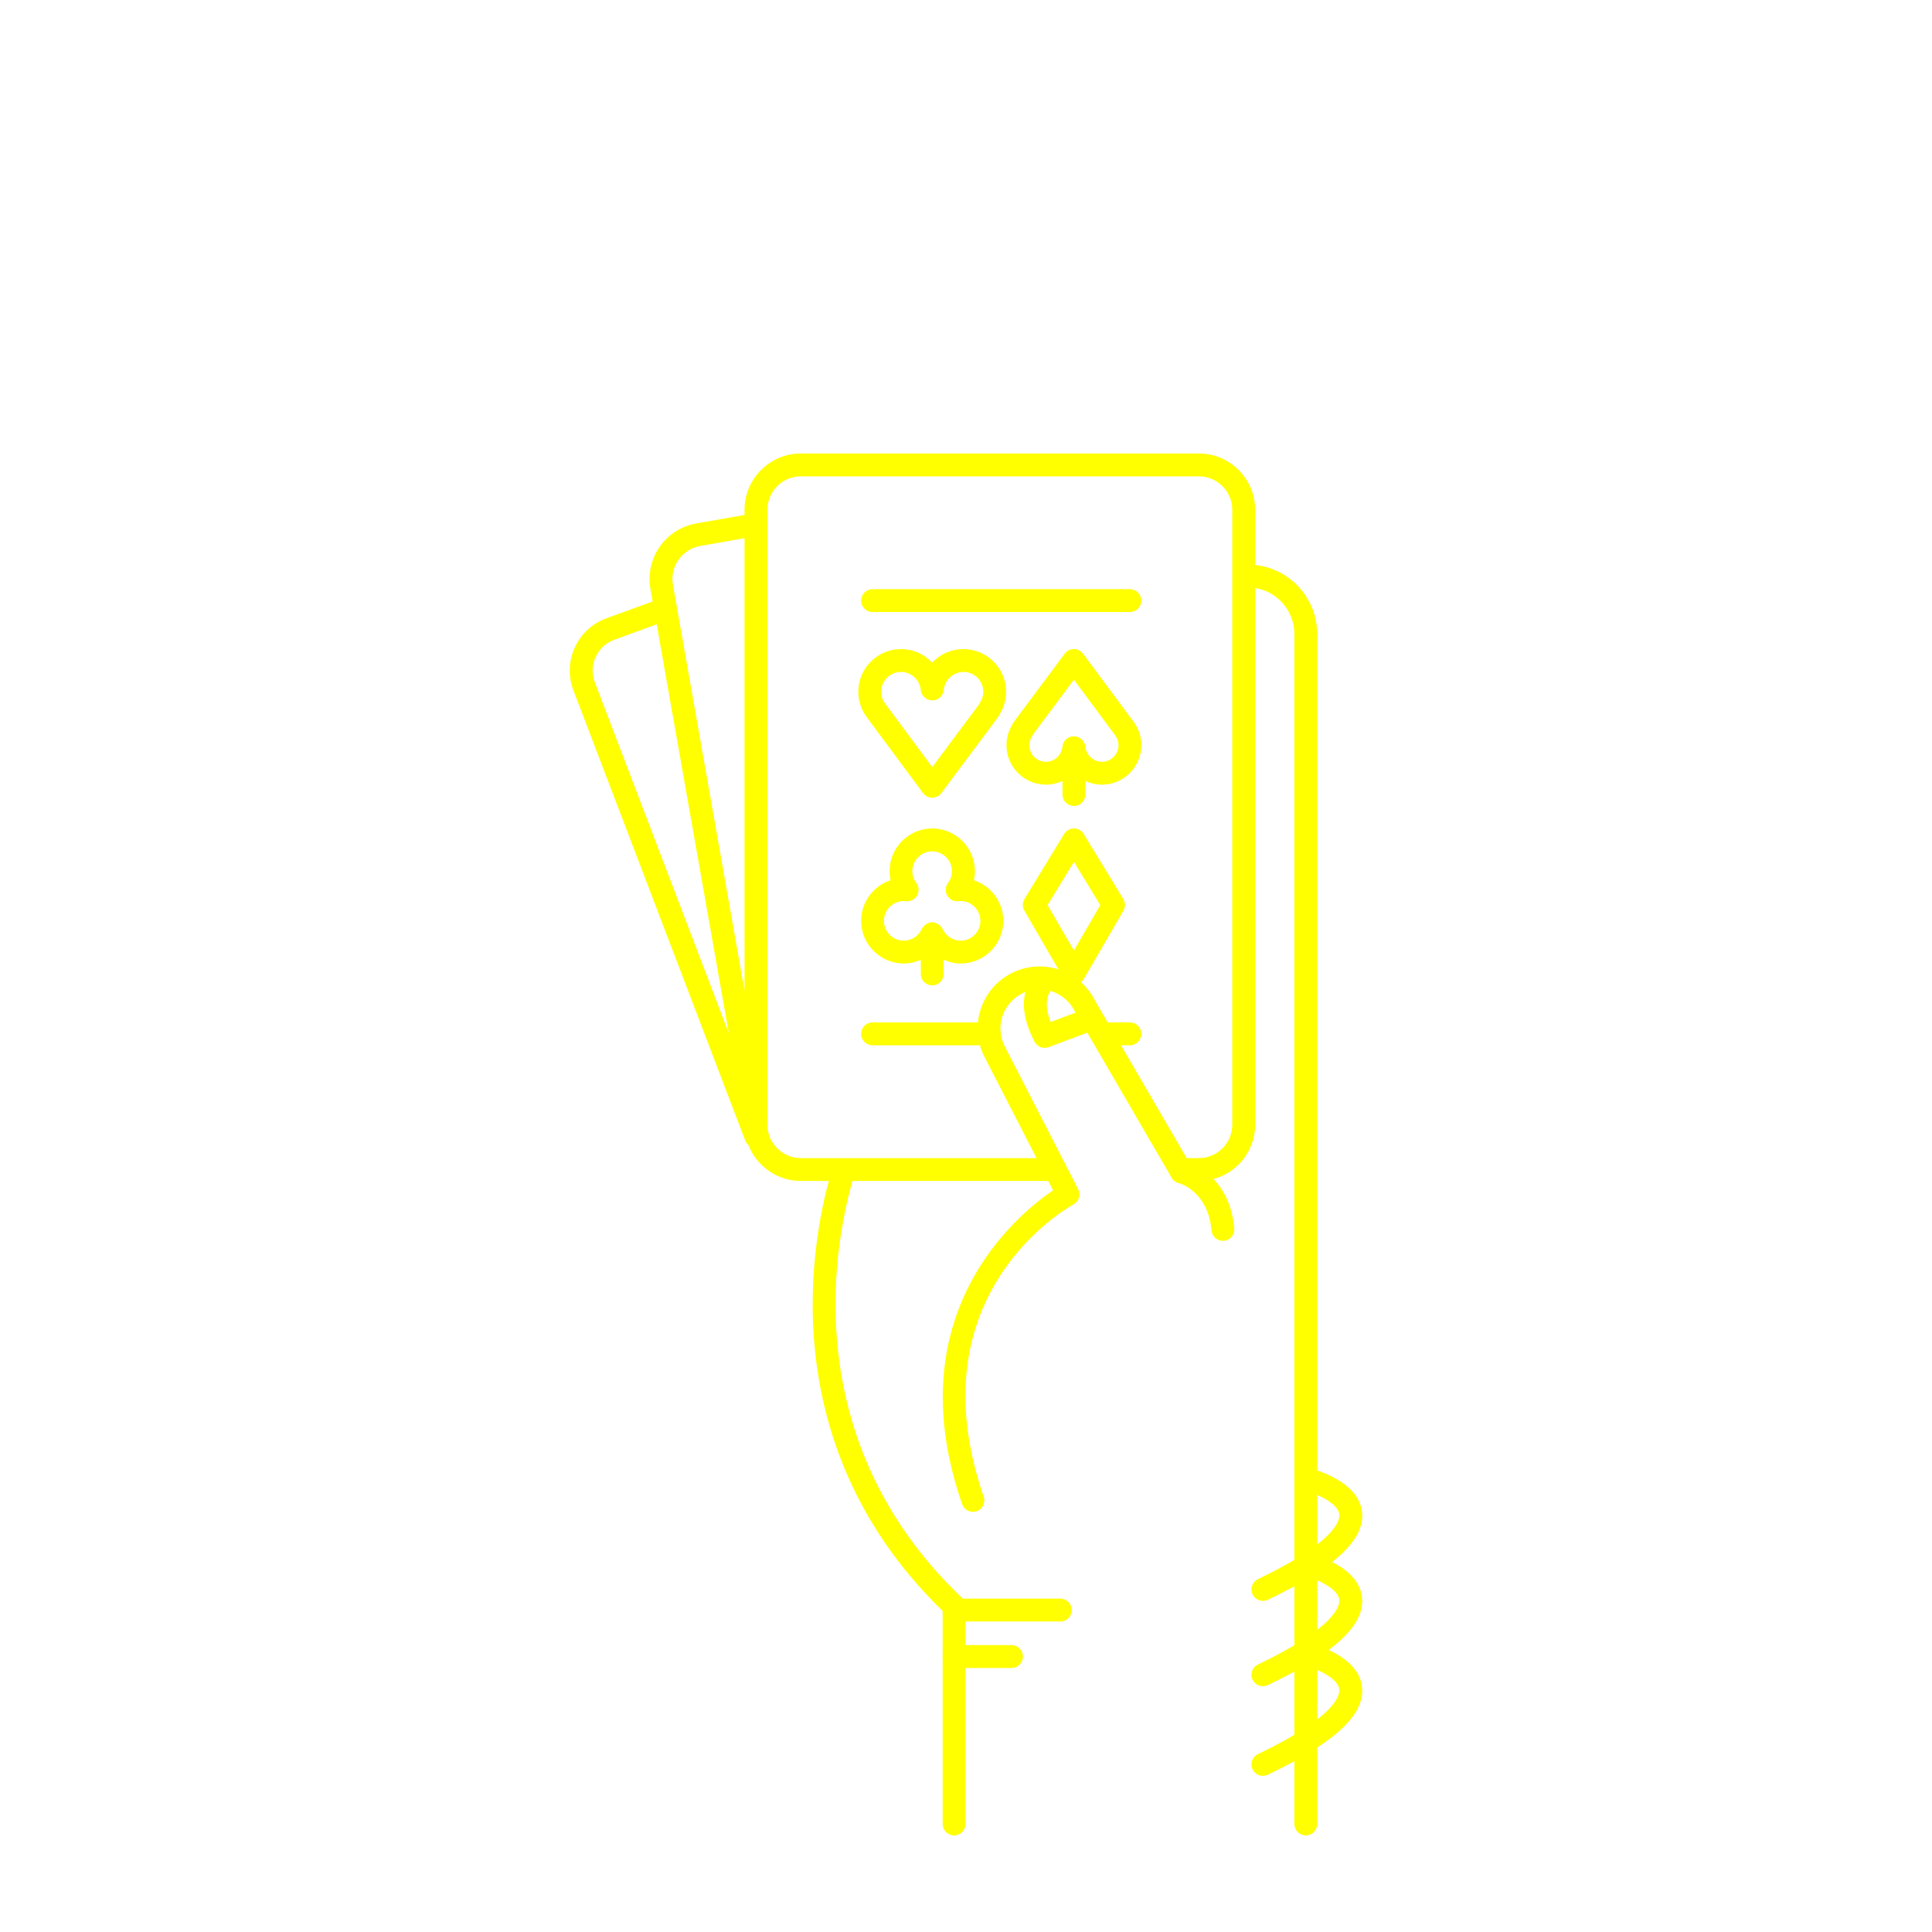
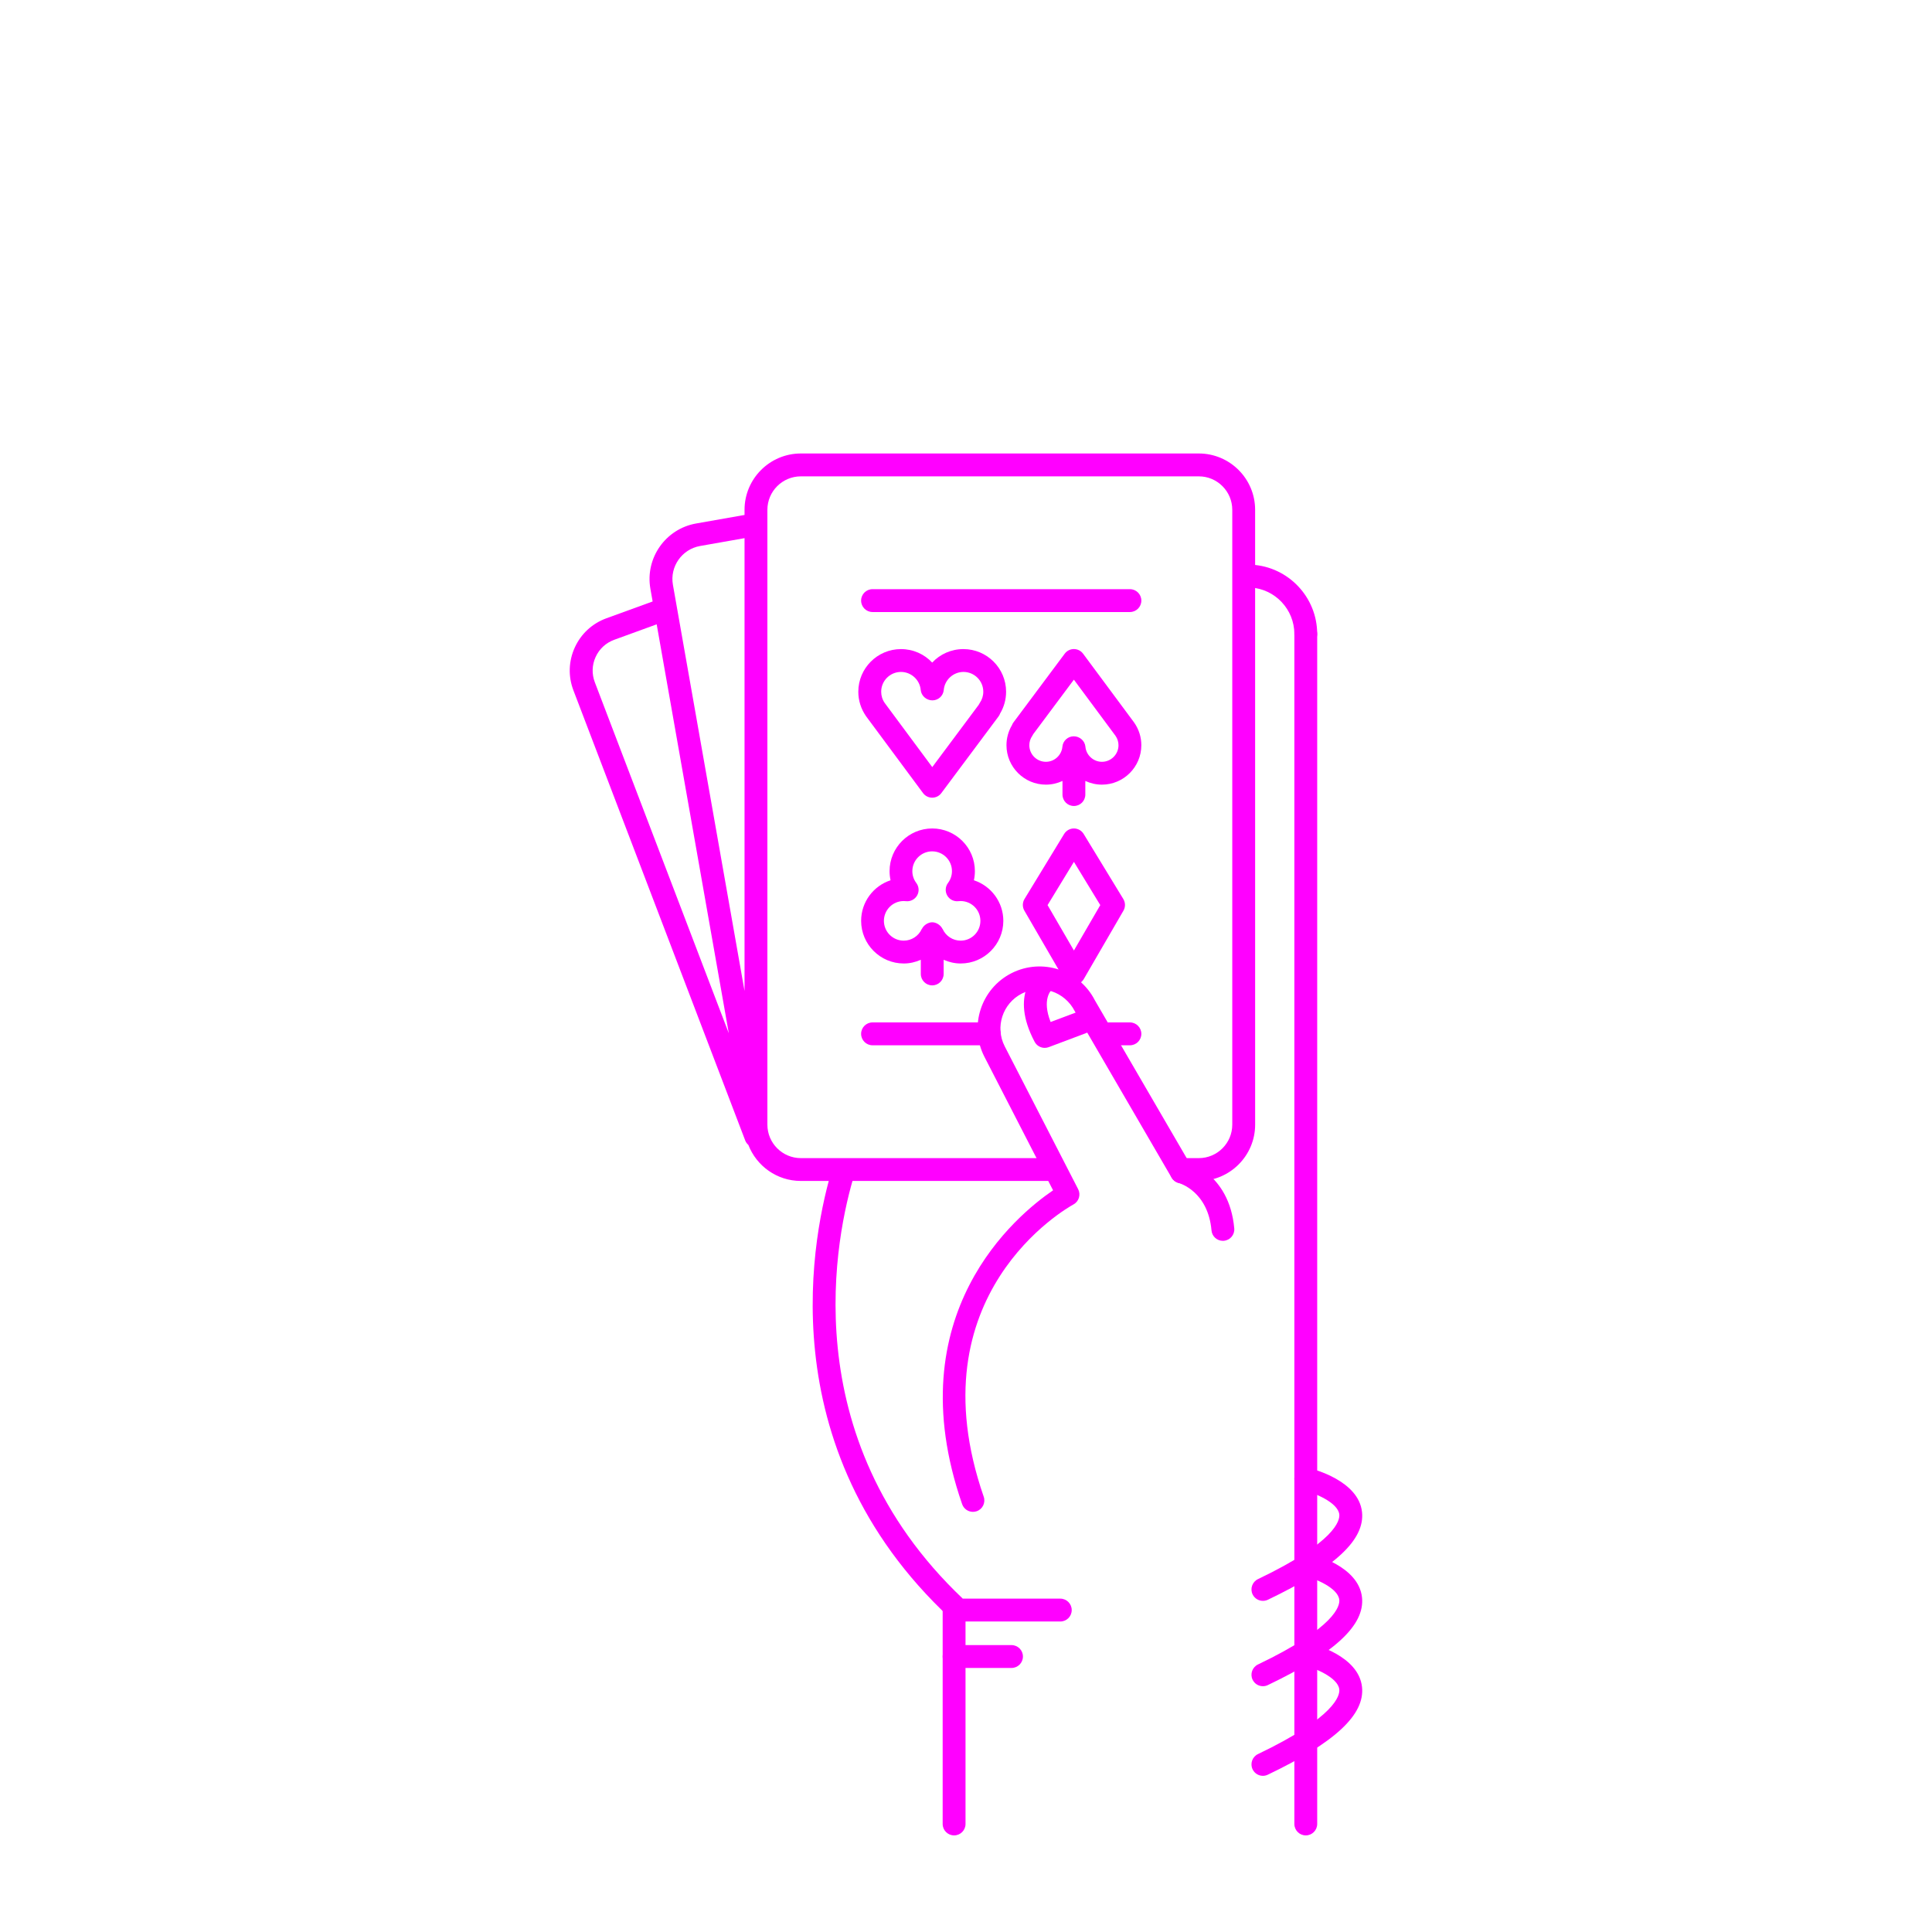
- <svg xmlns="http://www.w3.org/2000/svg" version="1.1" x="0px" y="0px" viewBox="0 0 100 100" enable-background="new 0 0 100 100" xml:space="preserve" style="fill:yellow">
+ <svg xmlns="http://www.w3.org/2000/svg" version="1.1" x="0px" y="0px" viewBox="0 0 100 100" enable-background="new 0 0 100 100" xml:space="preserve" style="fill:fuchsia">
  <path d="M67.587,33.405c-0.326,0-0.591-0.265-0.591-0.591c-0.002-1.274-0.998-2.33-2.269-2.404  c-0.326-0.019-0.575-0.299-0.556-0.625c0.019-0.326,0.295-0.579,0.625-0.556c1.894,0.11,3.379,1.684,3.382,3.583  C68.179,33.139,67.915,33.405,67.587,33.405L67.587,33.405z" />
  <path d="M63.296,64.226c-0.303,0-0.562-0.232-0.589-0.539c-0.179-2.02-1.642-2.44-1.704-2.457  c-0.313-0.085-0.502-0.407-0.42-0.721c0.082-0.313,0.399-0.504,0.713-0.425c0.095,0.023,2.333,0.617,2.589,3.498  c0.029,0.325-0.211,0.612-0.537,0.641C63.332,64.226,63.313,64.226,63.296,64.226z" />
  <path d="M68.178,32.814c0-0.327-0.265-0.592-0.591-0.592s-0.591,0.265-0.591,0.592l0,61.594  c0,0.327,0.265,0.592,0.591,0.592c0.327,0,0.591-0.265,0.591-0.592L68.178,32.814z" />
  <path d="M49.384,95c-0.327,0-0.592-0.265-0.592-0.592V83.336c0-0.327,0.265-0.591,0.592-0.591  c0.326,0,0.591,0.265,0.591,0.591v11.072C49.976,94.735,49.71,95,49.384,95z" />
  <path d="M52.355,86.333h-2.971c-0.327,0-0.592-0.265-0.592-0.592c0-0.327,0.265-0.591,0.592-0.591h2.971  c0.327,0,0.592,0.265,0.592,0.591C52.947,86.068,52.682,86.333,52.355,86.333z" />
  <path d="M65.368,82.86c-0.221,0-0.432-0.124-0.534-0.336c-0.141-0.294-0.016-0.647,0.278-0.789  c4.033-1.928,4.242-3.049,4.21-3.347c-0.067-0.625-1.314-1.127-1.872-1.259c-0.318-0.075-0.515-0.395-0.439-0.712  c0.076-0.317,0.396-0.515,0.712-0.438c0.266,0.063,2.602,0.665,2.775,2.285c0.153,1.434-1.397,2.876-4.876,4.54  C65.541,82.842,65.454,82.86,65.368,82.86z" />
  <path d="M65.368,87.278c-0.221,0-0.432-0.124-0.534-0.336c-0.141-0.294-0.016-0.647,0.278-0.789  c4.031-1.927,4.242-3.048,4.21-3.346c-0.066-0.627-1.291-1.12-1.874-1.261c-0.317-0.076-0.513-0.396-0.437-0.713  c0.076-0.317,0.393-0.513,0.711-0.438c0.266,0.063,2.602,0.664,2.775,2.285c0.153,1.434-1.396,2.876-4.876,4.541  C65.541,87.26,65.454,87.278,65.368,87.278z" />
  <path d="M65.368,91.917c-0.221,0-0.432-0.125-0.534-0.337c-0.141-0.294-0.016-0.647,0.278-0.789  c4.033-1.928,4.242-3.049,4.21-3.347c-0.067-0.625-1.314-1.127-1.872-1.26c-0.318-0.075-0.515-0.394-0.439-0.712  c0.076-0.317,0.396-0.514,0.712-0.438c0.266,0.063,2.602,0.664,2.775,2.285c0.153,1.433-1.397,2.875-4.876,4.539  C65.541,91.897,65.454,91.917,65.368,91.917z" />
  <path d="M64.965,26.388c0-1.608-1.308-2.916-2.916-2.916H41.453c-1.608,0-2.916,1.308-2.916,2.916v0.266  l-2.508,0.442c-1.583,0.279-2.644,1.794-2.365,3.377l0.116,0.659l-2.394,0.871c-0.73,0.266-1.311,0.802-1.634,1.508  c-0.323,0.708-0.349,1.498-0.071,2.224l8.894,23.303c0.035,0.09,0.093,0.162,0.16,0.223c0.423,1.089,1.479,1.865,2.717,1.865h12.778  c0.327,0,0.591-0.264,0.591-0.591c0-0.327-0.265-0.591-0.591-0.591H41.453c-0.956,0-1.733-0.777-1.733-1.732V26.388  c0-0.956,0.777-1.732,1.733-1.732H62.05c0.955,0,1.732,0.777,1.732,1.732l0,31.824c0,0.956-0.777,1.732-1.732,1.732h-1.049  l1.049,1.183c1.607,0,2.916-1.308,2.916-2.915L64.965,26.388z M36.235,28.261l2.302-0.406v23.438L34.83,30.268  C34.664,29.328,35.295,28.427,36.235,28.261z M30.83,34.004c0.19-0.417,0.532-0.732,0.963-0.889l2.197-0.8l3.733,21.169  l-6.935-18.17C30.625,34.886,30.639,34.42,30.83,34.004z" />
  <path d="M50.359,78.253c-0.245,0-0.474-0.153-0.559-0.398c-3.417-9.857,2.855-14.986,4.707-16.244l-3.558-6.92  c-0.803-1.58-0.172-3.517,1.405-4.319c1.577-0.802,3.514-0.172,4.317,1.405l4.993,8.584c0.165,0.282,0.069,0.645-0.214,0.809  c-0.282,0.163-0.645,0.068-0.808-0.214l-5.009-8.612c-0.523-1.025-1.747-1.423-2.743-0.916s-1.395,1.73-0.888,2.726l3.803,7.398  c0.147,0.286,0.039,0.637-0.245,0.791c-0.338,0.185-8.27,4.663-4.643,15.126c0.107,0.309-0.056,0.646-0.365,0.752  C50.489,78.243,50.423,78.253,50.359,78.253z" />
  <path d="M54.075,54.238c-0.213,0-0.417-0.116-0.523-0.315c-1.312-2.474,0.104-3.588,0.166-3.635  c0.26-0.197,0.631-0.146,0.828,0.114c0.194,0.256,0.148,0.62-0.102,0.819c-0.041,0.037-0.526,0.505-0.064,1.678l1.415-0.532  c0.306-0.117,0.646,0.039,0.762,0.345c0.115,0.306-0.04,0.646-0.345,0.762L54.283,54.2C54.214,54.226,54.144,54.238,54.075,54.238z" />
  <path d="M54.881,83.929h-5.281c-0.149,0-0.293-0.057-0.403-0.159c-9.559-8.894-7.087-20.111-6.103-23.337  c0.096-0.312,0.426-0.488,0.739-0.392c0.312,0.095,0.488,0.426,0.393,0.738c-0.929,3.041-3.25,13.566,5.607,21.966h5.047  c0.327,0,0.592,0.265,0.592,0.591C55.473,83.664,55.208,83.929,54.881,83.929z" />
  <path d="M55.586,50.969c-0.211,0-0.406-0.113-0.512-0.295l-2.052-3.537c-0.109-0.188-0.106-0.419,0.006-0.605  l2.052-3.367c0.107-0.176,0.299-0.284,0.505-0.284c0.207,0,0.398,0.108,0.505,0.284l2.052,3.367  c0.113,0.186,0.116,0.417,0.007,0.605l-2.052,3.537C55.992,50.856,55.797,50.969,55.586,50.969z M54.222,46.848l1.364,2.35  l1.364-2.35l-1.364-2.238L54.222,46.848z" />
  <path d="M48.251,41.288L48.251,41.288c-0.188,0-0.364-0.089-0.475-0.239l-2.944-3.97  c-0.269-0.386-0.406-0.821-0.406-1.274c0-1.218,0.991-2.208,2.208-2.208c0.638,0,1.213,0.266,1.616,0.699  c0.403-0.433,0.978-0.699,1.617-0.699c1.218,0,2.208,0.991,2.208,2.208c0,0.399-0.106,0.785-0.31,1.126  c-0.019,0.053-0.045,0.104-0.08,0.15l-2.962,3.97C48.614,41.2,48.438,41.288,48.251,41.288z M46.635,34.779  c-0.565,0-1.025,0.459-1.025,1.025c0,0.209,0.063,0.412,0.184,0.584l2.46,3.317l2.403-3.222c0.015-0.033,0.033-0.065,0.054-0.095  c0.12-0.173,0.184-0.375,0.184-0.584c0-0.565-0.46-1.025-1.026-1.025c-0.526,0-0.974,0.41-1.02,0.932  c-0.027,0.306-0.282,0.54-0.589,0.54s-0.577-0.234-0.604-0.54C47.609,35.188,47.161,34.779,46.635,34.779z" />
  <path d="M58.7,37.394l-2.64-3.559c-0.111-0.15-0.287-0.239-0.474-0.24h-0.001c-0.187,0-0.362,0.088-0.474,0.238  l-2.655,3.559c-0.034,0.045-0.06,0.094-0.078,0.145c-0.186,0.313-0.283,0.669-0.283,1.035c0,1.125,0.916,2.041,2.041,2.041  c0.308,0,0.596-0.071,0.858-0.191v0.705c0,0.327,0.265,0.591,0.591,0.591s0.591-0.265,0.591-0.591v-0.705  c0.262,0.12,0.55,0.191,0.858,0.191c1.125,0,2.041-0.916,2.041-2.041C59.076,38.155,58.95,37.752,58.7,37.394z M57.035,39.431  c-0.44,0-0.815-0.343-0.854-0.78c-0.027-0.305-0.296-0.54-0.603-0.54s-0.562,0.235-0.589,0.54c-0.039,0.438-0.413,0.78-0.853,0.78  c-0.474,0-0.858-0.385-0.858-0.858c0-0.175,0.053-0.344,0.154-0.487c0.02-0.029,0.037-0.059,0.051-0.09l2.101-2.817l2.155,2.907  c0.101,0.144,0.154,0.312,0.154,0.487C57.893,39.045,57.508,39.431,57.035,39.431z" />
  <path d="M50.409,45.563c0.034-0.154,0.051-0.312,0.051-0.474c0-1.218-0.991-2.208-2.208-2.208  s-2.208,0.991-2.208,2.208c0,0.161,0.018,0.32,0.051,0.474c-0.883,0.289-1.523,1.121-1.523,2.099c0,1.218,0.991,2.208,2.208,2.208  c0.31,0,0.607-0.071,0.881-0.191v0.733c0,0.327,0.265,0.591,0.591,0.591c0.327,0,0.591-0.265,0.591-0.591v-0.734  c0.274,0.121,0.571,0.192,0.881,0.192c1.217,0,2.208-0.99,2.208-2.208C51.932,46.684,51.292,45.852,50.409,45.563z M49.724,48.688  c-0.401,0-0.768-0.237-0.934-0.603c-0.003-0.007-0.012-0.01-0.015-0.018c-0.042-0.083-0.103-0.15-0.177-0.205  c-0.02-0.016-0.038-0.028-0.061-0.041c-0.086-0.049-0.18-0.084-0.287-0.084c-0.106,0-0.201,0.036-0.287,0.084  c-0.022,0.013-0.04,0.025-0.061,0.041c-0.074,0.056-0.136,0.124-0.178,0.207c-0.003,0.006-0.011,0.009-0.014,0.016  c-0.166,0.366-0.532,0.603-0.934,0.603c-0.565,0-1.025-0.459-1.025-1.025s0.46-1.025,1.025-1.025c0.04,0,0.079,0.003,0.118,0.007  c0.233,0.026,0.46-0.092,0.576-0.296c0.116-0.205,0.1-0.458-0.042-0.646c-0.134-0.178-0.205-0.39-0.205-0.612  c0-0.565,0.46-1.025,1.025-1.025s1.025,0.459,1.025,1.025c0,0.222-0.071,0.434-0.205,0.612c-0.141,0.188-0.157,0.442-0.041,0.646  c0.115,0.204,0.34,0.322,0.575,0.296c0.039-0.003,0.078-0.007,0.118-0.007c0.565,0,1.025,0.459,1.025,1.025  S50.289,48.688,49.724,48.688z" />
  <path d="M58.484,31.679H45.163c-0.327,0-0.592-0.265-0.592-0.592s0.265-0.592,0.592-0.592h13.321  c0.327,0,0.592,0.265,0.592,0.592S58.811,31.679,58.484,31.679z" />
  <path d="M58.484,54.104h-1.079c-0.327,0-0.591-0.265-0.591-0.592c0-0.327,0.265-0.592,0.591-0.592h1.079  c0.327,0,0.592,0.265,0.592,0.592C59.076,53.839,58.811,54.104,58.484,54.104z" />
  <path d="M51.208,54.104h-6.045c-0.327,0-0.592-0.265-0.592-0.592c0-0.327,0.265-0.592,0.592-0.592h6.045  c0.327,0,0.591,0.265,0.591,0.592C51.799,53.839,51.535,54.104,51.208,54.104z" />
</svg>
